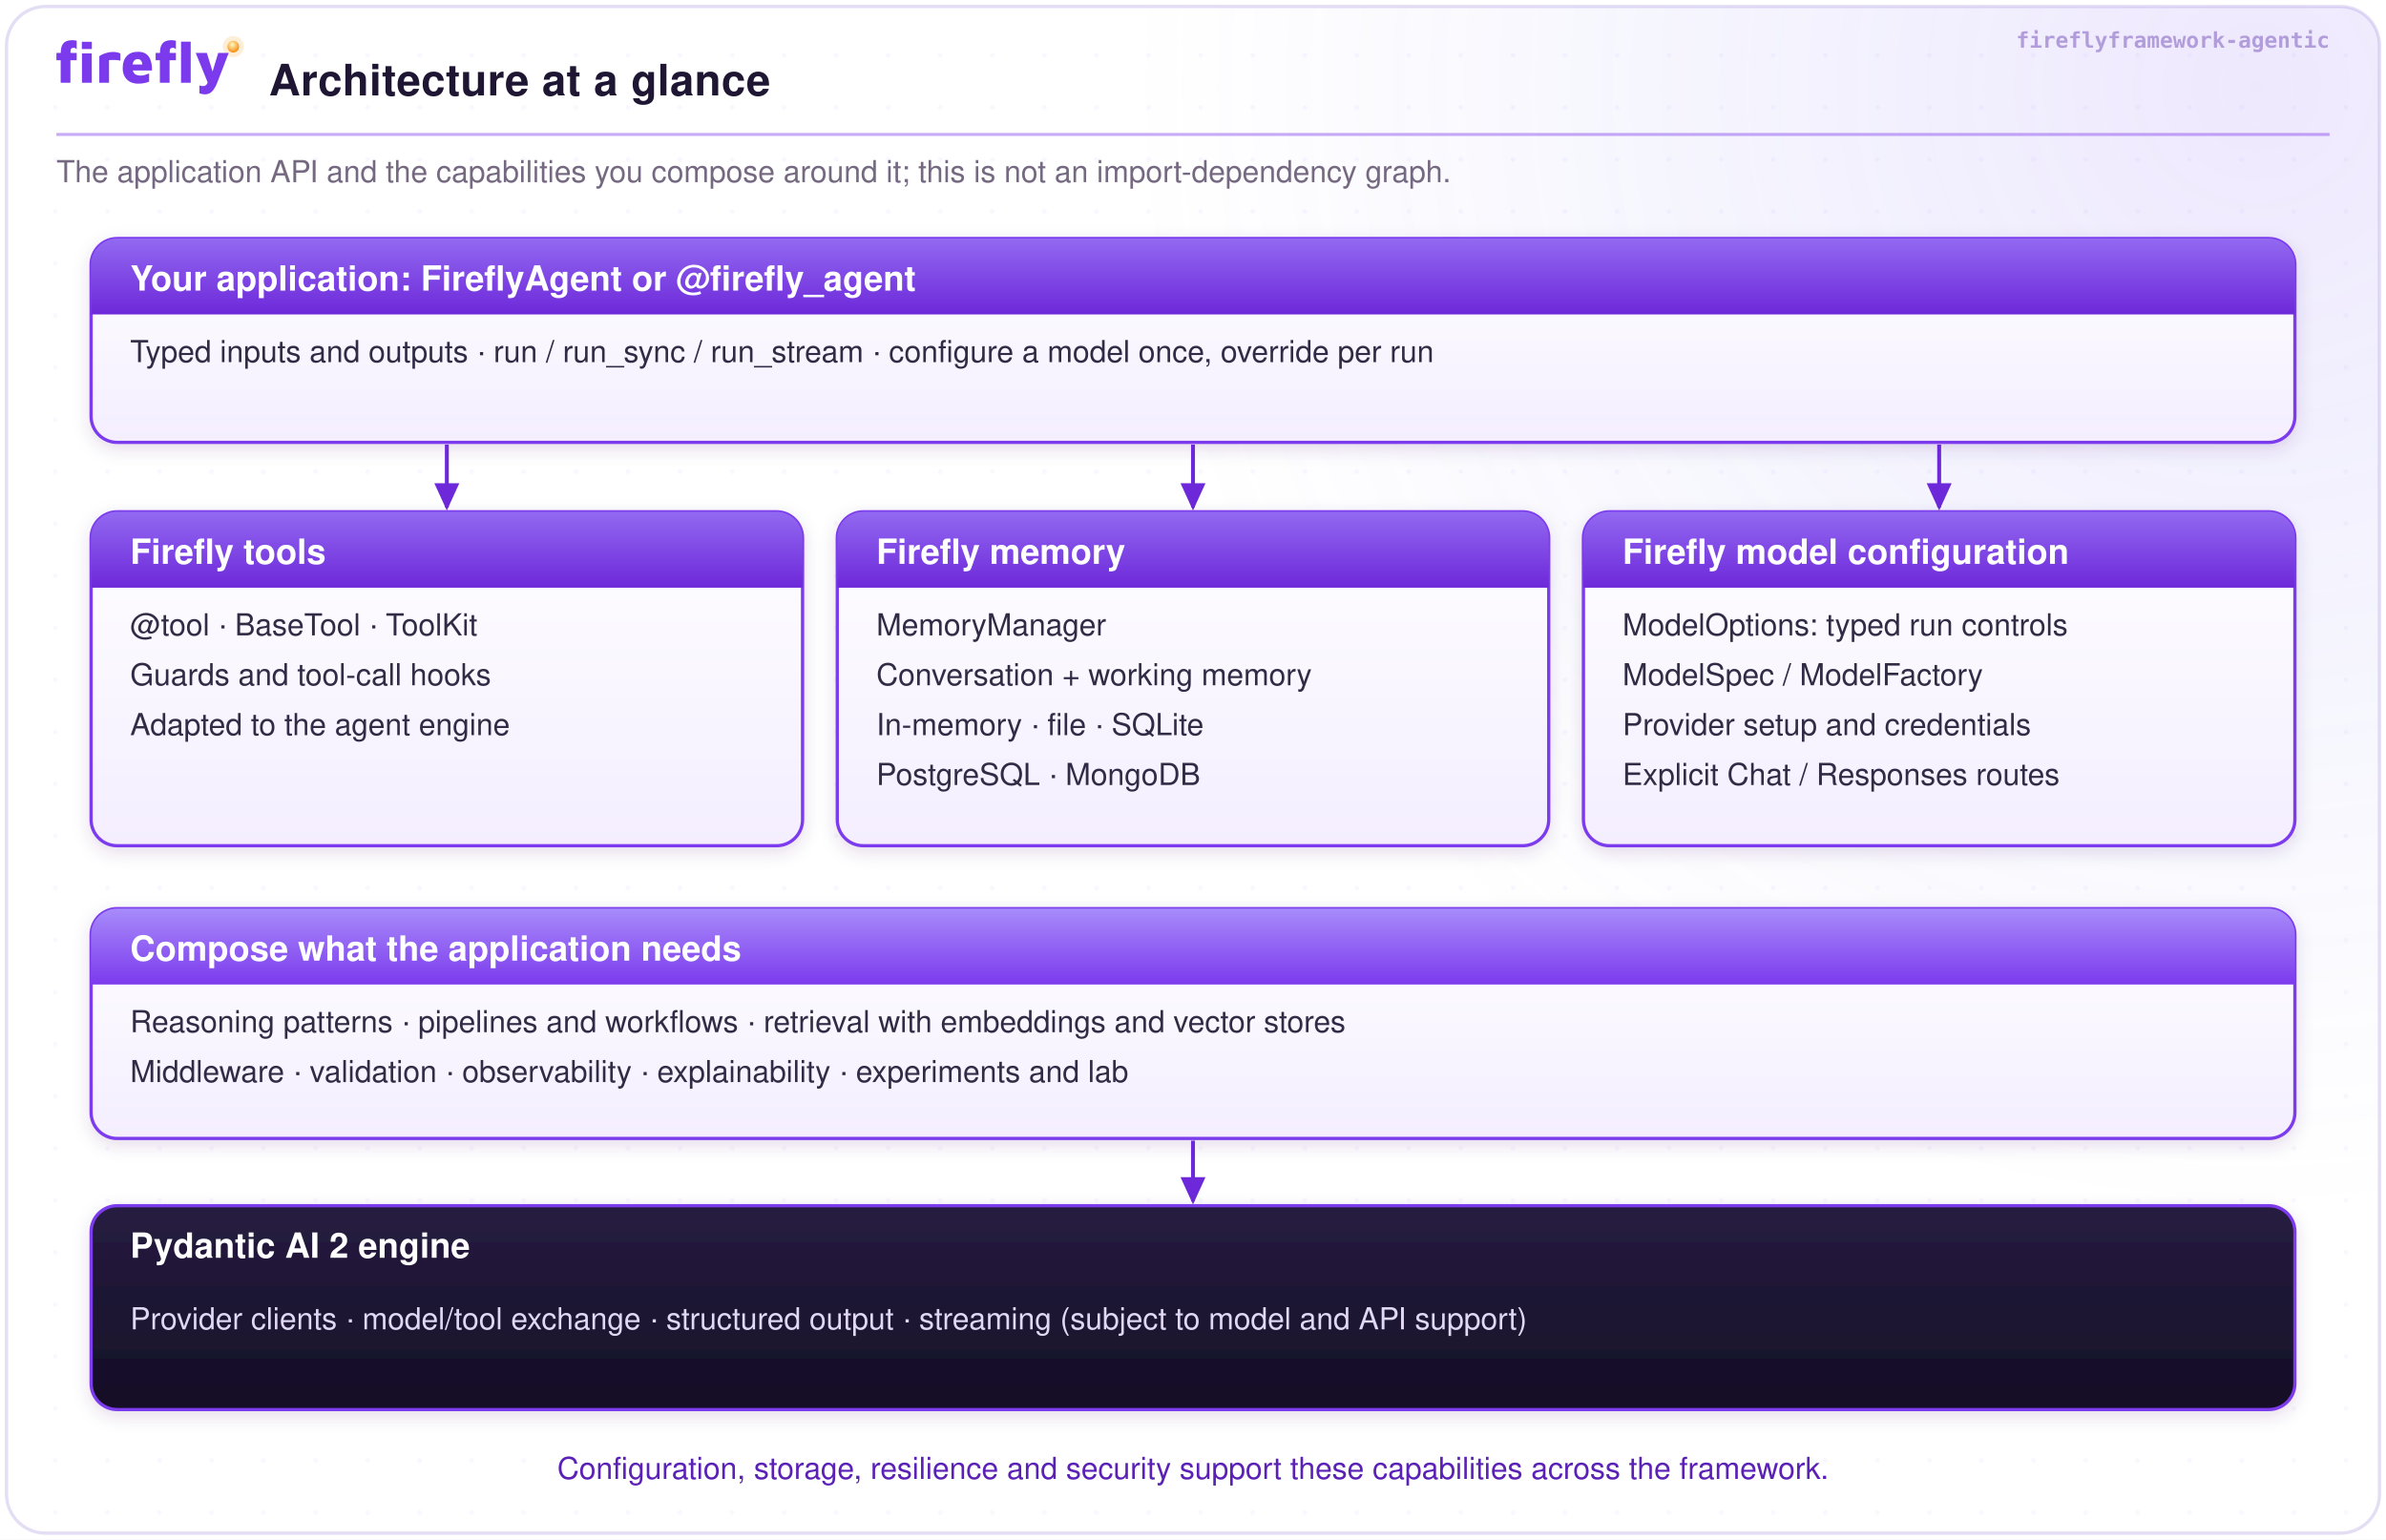
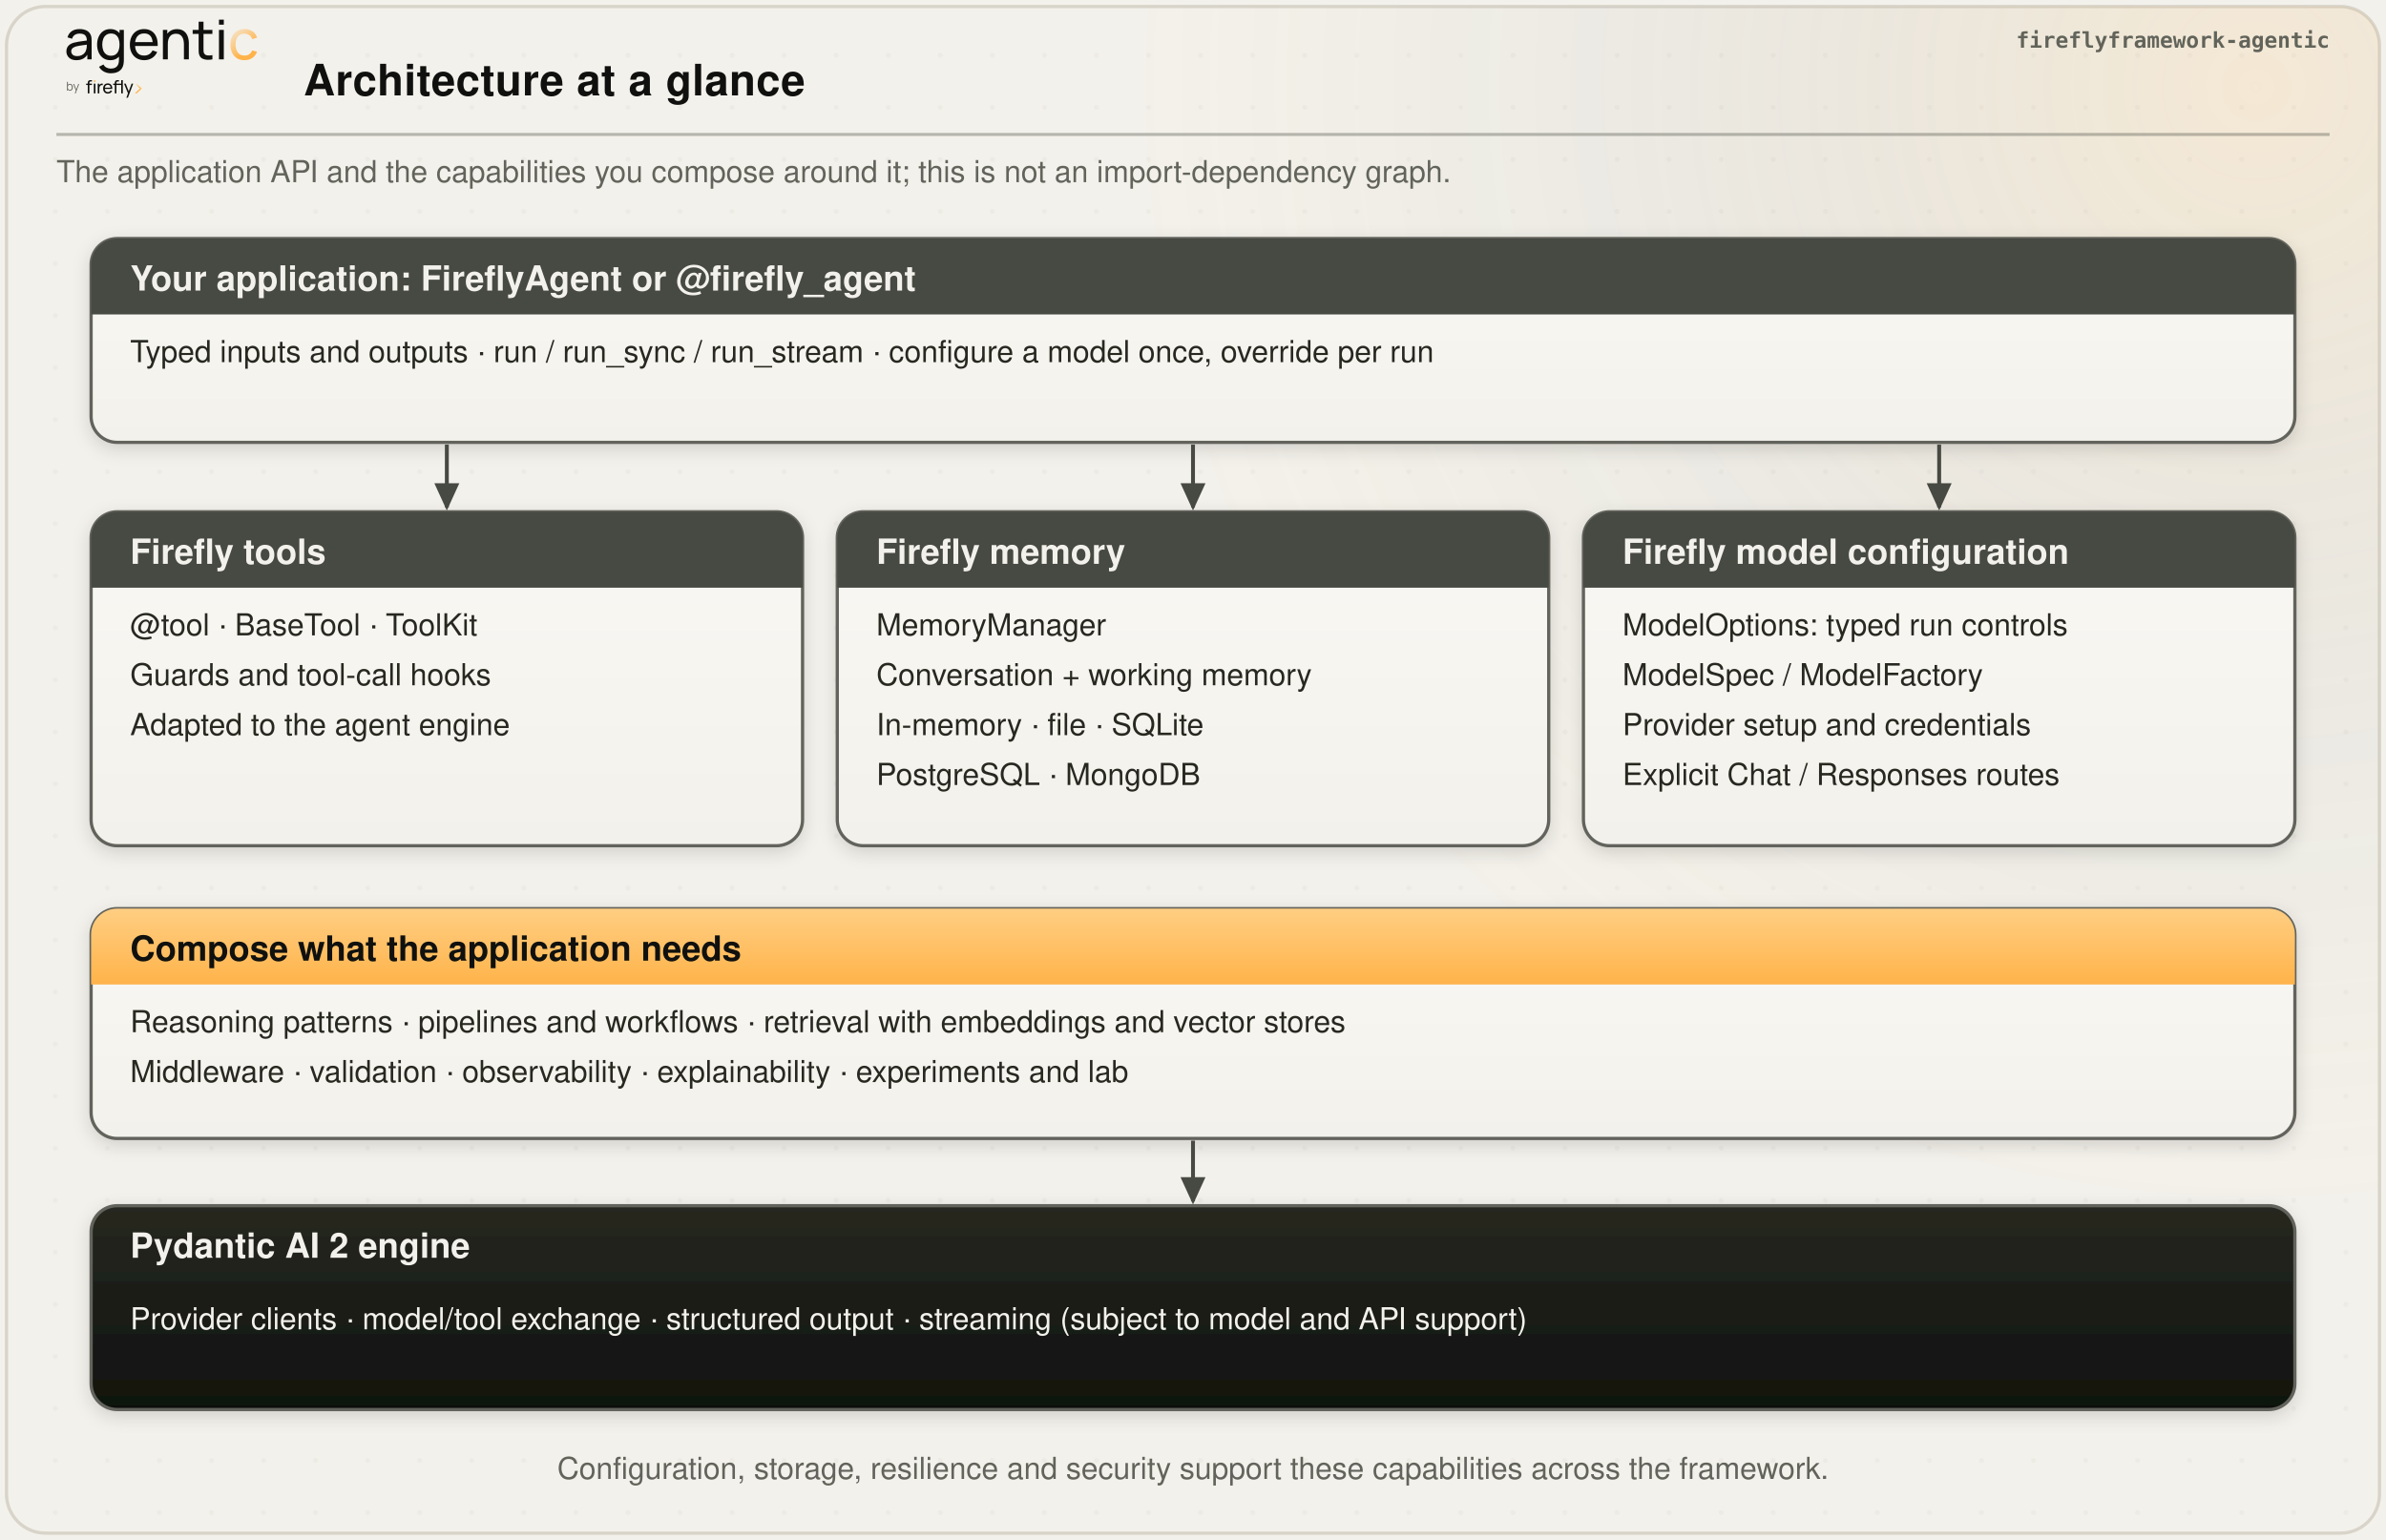
<svg xmlns="http://www.w3.org/2000/svg" width="1100" height="710" viewBox="0 0 1100 710" role="img" aria-labelledby="diagram-title diagram-description" font-family="-apple-system,'Segoe UI',Helvetica,Arial,sans-serif">
  <defs>
    <linearGradient id="hdr" x1="0" y1="0" x2="0" y2="1">
-       <stop offset="0" stop-color="#9269f1" />
-       <stop offset="1" stop-color="#6d28d9" />
+       <stop offset="0" stop-color="#474a42" />
+       <stop offset="1" stop-color="#474a42" />
    </linearGradient>
    <linearGradient id="door" x1="0" y1="0" x2="0" y2="1">
-       <stop offset="0" stop-color="#a78bfa" />
-       <stop offset="1" stop-color="#7c3aed" />
+       <stop offset="0" stop-color="#ffce82" />
+       <stop offset="1" stop-color="#ffb34a" />
    </linearGradient>
    <linearGradient id="bed" x1="0" y1="0" x2="0" y2="1">
-       <stop offset="0" stop-color="#271c41" />
-       <stop offset="1" stop-color="#140e25" />
+       <stop offset="0" stop-color="#272820" />
+       <stop offset="1" stop-color="#10110f" />
    </linearGradient>
    <linearGradient id="card" x1="0" y1="0" x2="0" y2="1">
-       <stop offset="0" stop-color="#ffffff" />
-       <stop offset="1" stop-color="#f4eeff" />
+       <stop offset="0" stop-color="#f9f8f4" />
+       <stop offset="1" stop-color="#f3f1eb" />
    </linearGradient>
    <radialGradient id="amb" cx="1040" cy="40" r="520" gradientUnits="userSpaceOnUse">
-       <stop offset="0" stop-color="#8b5cf6" stop-opacity="0.14" />
-       <stop offset="0.6" stop-color="#6366f1" stop-opacity="0.05" />
-       <stop offset="1" stop-color="#8b5cf6" stop-opacity="0" />
+       <stop offset="0" stop-color="#ffb34a" stop-opacity="0.14" />
+       <stop offset="0.6" stop-color="#62645b" stop-opacity="0.05" />
+       <stop offset="1" stop-color="#ffb34a" stop-opacity="0" />
    </radialGradient>
    <pattern id="grid" width="24" height="24" patternUnits="userSpaceOnUse">
-       <circle cx="1.5" cy="1.5" r="1.1" fill="#8b5cf6" opacity="0.05" />
+       <circle cx="1.5" cy="1.5" r="1.1" fill="#62645b" opacity="0.05" />
    </pattern>
    <filter id="sh" x="-25%" y="-25%" width="150%" height="180%">
-       <feDropShadow dx="0" dy="2.5" stdDeviation="4" flood-color="#3b1d6e" flood-opacity="0.14" />
+       <feDropShadow dx="0" dy="2.5" stdDeviation="4" flood-color="#10110f" flood-opacity="0.14" />
    </filter>
    <marker id="arr" markerWidth="9" markerHeight="9" refX="6.2" refY="3.2" orient="auto">
-       <path d="M0 0L7 3.2L0 6.4Z" fill="#6d28d9" />
+       <path d="M0 0L7 3.2L0 6.4Z" fill="#474a42" />
    </marker>
    <marker id="arrb" markerWidth="9" markerHeight="9" refX="6.2" refY="3.2" orient="auto">
-       <path d="M0 0L7 3.2L0 6.4Z" fill="#6366f1" />
+       <path d="M0 0L7 3.2L0 6.4Z" fill="#62645b" />
    </marker>
    <marker id="arra" markerWidth="9" markerHeight="9" refX="6.2" refY="3.2" orient="auto">
-       <path d="M0 0L7 3.2L0 6.4Z" fill="#c2722a" />
+       <path d="M0 0L7 3.2L0 6.4Z" fill="#8a5719" />
    </marker>
    <g id="fly">
-       <circle r="8.5" fill="#a78bfa" opacity="0.10" />
-       <circle r="4.6" fill="#c4b5fd" opacity="0.22" />
-       <circle r="2.4" fill="#ddd6fe" opacity="0.75" />
-       <circle r="1.2" fill="#f5f3ff" />
+       <circle r="8.5" fill="#ffce82" opacity="0.10" />
+       <circle r="4.6" fill="#bfb8ab" opacity="0.22" />
+       <circle r="2.4" fill="#f3f1eb" opacity="0.75" />
+       <circle r="1.2" fill="#f3f1eb" />
    </g>
    <g id="ffly">
-       <circle r="8.5" fill="#f6a821" opacity="0.10" />
-       <circle r="4.6" fill="#ffc24a" opacity="0.22" />
-       <circle r="2.4" fill="#ffd980" opacity="0.78" />
-       <circle r="1.2" fill="#fff6e0" />
+       <circle r="8.5" fill="#ffb34a" opacity="0.10" />
+       <circle r="4.6" fill="#ffb34a" opacity="0.22" />
+       <circle r="2.4" fill="#ffce82" opacity="0.78" />
+       <circle r="1.2" fill="#f3f1eb" />
    </g>
    <radialGradient id="dot" cx="42%" cy="34%" r="72%">
-       <stop offset="0" stop-color="#FFF9C1" />
-       <stop offset="1" stop-color="#F68000" />
+       <stop offset="0" stop-color="#ffce82" />
+       <stop offset="1" stop-color="#ffb34a" />
    </radialGradient>
  </defs>
-   <rect width="1100" height="710" fill="#ffffff" />
-   <rect x="3" y="3" width="1094" height="704" rx="18" fill="#ffffff" stroke="#e4def5" stroke-width="1.5" />
+   <rect width="1100" height="710" fill="#f3f1eb" />
+   <rect x="3" y="3" width="1094" height="704" rx="18" fill="#f3f1eb" stroke="#d8d4ca" stroke-width="1.5" />
  <rect x="3" y="3" width="1094" height="704" rx="18" fill="url(#grid)" />
  <rect x="3" y="3" width="1094" height="704" rx="18" fill="url(#amb)" />
-   <circle cx="107.52" cy="21.50" r="4.89" fill="#f6a821" opacity="0.18" />
-   <g transform="translate(25.28,11.90) scale(0.1812)">
-     <path d="M14.85 145V87.55H4.05V68.95H15.15V67.6C15.15 62.8 15.6 58.65 16.5 55.15C17.5 51.55 18.85 48.55 20.55 46.15C22.25 43.75 24.35 41.85 26.85 40.45C29.35 39.05 32.1 38.05 35.1 37.45C38.2 36.85 41.55 36.55 45.15 36.55C46.75 36.55 48.55 36.7 50.55 37C52.65 37.2 54.35 37.55 55.65 38.05V59.95C54.55 58.75 53.45 57.8 52.35 57.1C51.25 56.3 49.65 55.9 47.55 55.9C46.35 55.9 45.25 56.1 44.25 56.5C43.35 56.8 42.55 57.3 41.85 58C41.25 58.6 40.75 59.45 40.35 60.55C40.05 61.65 39.9 62.9 39.9 64.3V68.95H55.65V87.55H39.6V145H14.85ZM69 145V70.15H93.9L94.05 145H69ZM68.7 59.2V40.75H94.2V59.2H68.7ZM113.161 145V77.35C114.661 75.95 117.211 74.45 120.811 72.85C124.411 71.15 128.511 69.7 133.111 68.5C137.811 67.2 142.411 66.55 146.911 66.55C152.411 66.55 156.711 66.95 159.811 67.75C162.911 68.55 165.261 69.55 166.861 70.75V88.6C165.261 88.2 163.161 87.85 160.561 87.55C157.961 87.25 155.211 87.05 152.311 86.95C149.411 86.85 146.661 86.85 144.061 86.95C141.561 87.05 139.511 87.2 137.911 87.4V145H113.161ZM212.128 147.25C204.328 147.25 197.428 145.7 191.428 142.6C185.528 139.4 180.928 134.9 177.628 129.1C174.328 123.2 172.678 116.25 172.678 108.25C172.678 94.95 176.028 84.6 182.728 77.2C189.428 69.8 199.078 66.1 211.678 66.1C220.078 66.1 226.878 67.9 232.078 71.5C237.278 75.1 241.128 80.45 243.628 87.55C246.128 94.65 247.328 103.35 247.228 113.65H189.928L186.928 98.5H226.228L223.228 106.6C223.128 98.5 222.078 92.85 220.078 89.65C218.178 86.35 214.978 84.7 210.478 84.7C208.078 84.7 205.878 85.4 203.878 86.8C201.878 88.1 200.278 90.25 199.078 93.25C197.978 96.25 197.428 100.3 197.428 105.4C197.428 112.3 199.028 117.6 202.228 121.3C205.528 124.9 210.928 126.7 218.428 126.7C221.128 126.7 223.828 126.4 226.528 125.8C229.228 125.1 231.728 124.3 234.028 123.4C236.328 122.5 238.278 121.8 239.878 121.3V142.3C236.378 143.6 232.378 144.75 227.878 145.75C223.478 146.75 218.228 147.25 212.128 147.25ZM267.243 145V87.55H256.443V68.95H267.543V67.6C267.543 62.8 267.993 58.65 268.893 55.15C269.893 51.55 271.243 48.55 272.943 46.15C274.643 43.75 276.743 41.85 279.243 40.45C281.743 39.05 284.493 38.05 287.493 37.45C290.593 36.85 293.943 36.55 297.543 36.55C299.143 36.55 300.943 36.7 302.943 37C305.043 37.2 306.743 37.55 308.043 38.05V59.95C306.943 58.75 305.843 57.8 304.743 57.1C303.643 56.3 302.043 55.9 299.943 55.9C298.743 55.9 297.643 56.1 296.643 56.5C295.743 56.8 294.943 57.3 294.243 58C293.643 58.6 293.143 59.45 292.743 60.55C292.443 61.65 292.293 62.9 292.293 64.3V68.95H308.043V87.55H291.993V145H267.243ZM345.693 145H321.093V40.3H345.693V145ZM382.828 174.4C380.128 174.4 377.428 174.15 374.728 173.65C372.128 173.15 369.828 172.45 367.828 171.55V151.6C369.728 152.2 371.378 152.65 372.778 152.95C374.278 153.25 375.778 153.4 377.278 153.4C379.578 153.4 381.628 152.85 383.428 151.75C385.228 150.75 386.728 148.95 387.928 146.35C389.128 143.75 389.978 140 390.478 135.1L391.078 149.5L358.378 68.95H386.728L402.478 119.95H400.228L415.678 68.95H442.378L413.128 144.85C410.328 152.05 407.328 157.8 404.128 162.1C400.928 166.5 397.528 169.65 393.928 171.55C390.328 173.45 386.628 174.4 382.828 174.4Z" fill="#7c3aed" />
-   </g>
-   <circle cx="107.52" cy="21.50" r="2.72" fill="url(#dot)" />
-   <text x="124" y="44" font-size="20" font-weight="800" fill="#1e1633" font-family="-apple-system,'Segoe UI',Helvetica,Arial,sans-serif" letter-spacing="0.2">Architecture at a glance</text>
-   <text x="1074" y="22" text-anchor="end" font-size="10" font-weight="600" fill="#b29ddb" font-family="ui-monospace,'SF Mono',Menlo,Consolas,monospace">fireflyframework-agentic</text>
-   <line x1="26" y1="62" x2="1074" y2="62" stroke="#7c3aed" stroke-width="1.4" opacity="0.42" />
-   <text x="26" y="84" font-size="14" fill="#756881" font-family="-apple-system,'Segoe UI',Helvetica,Arial,sans-serif">The application API and the capabilities you compose around it; this is not an import-dependency graph.</text>
+   <svg width="98" height="43.519" viewBox="0 0 544.96 242" x="26" y="4">
+     <defs>
+       <linearGradient id="brand-logo-light-26-4-agentic-trail" gradientUnits="userSpaceOnUse" x1="150" y1="1050" x2="870" y2="160">
+         <stop offset="0" stop-color="#ffb34a" stop-opacity="0.2" />
+         <stop offset="0.8" stop-color="#ffb34a" stop-opacity="1" />
+       </linearGradient>
+     </defs>
+     <g fill="#10110f" transform="translate(20 130) scale(0.07 -0.07)">
+       <g transform="translate(0 0)">
+         <path d="M447 -30Q326 -30 244.5 14.5Q163 59 121.5 132Q80 205 80 292Q80 377 112.5 439.5Q145 502 204 543.5Q263 585 345 609Q422 630 517.5 645.5Q613 661 711 674Q773 682 830 690Q827 813 773 875Q712 944 564 944Q466 944 392.5 899.5Q319 855 289 755L120 806Q159 948 271 1029Q383 1110 566 1110Q713 1110 818.5 1057.5Q924 1005 970 899Q993 849 999 790.5Q1005 732 1005 668L1005 0L847 0L847 168Q793 86 714 37Q604 -30 447 -30ZM474 119Q570 119 640.5 153.5Q711 188 754 244.5Q797 301 810 368Q825 418 827 480Q827 513 828 538Q773 531 719 524Q635 513 560 500.5Q485 488 425 471Q381 457 342.5 435Q304 413 280.5 378.5Q257 344 257 293Q257 249 279.5 209Q302 169 349.5 144Q397 119 474 119Z" />
+       </g>
+       <g transform="translate(1125 0)">
+         <path d="M577 -510Q492 -510 411 -484Q330 -458 262.5 -405.5Q195 -353 150 -273L313 -187Q353 -266 426.5 -302Q500 -338 578 -338Q681 -338 749 -300.5Q817 -263 849.5 -189Q882 -115 881 -5L881 99Q853 69 820 46Q716 -30 564 -30Q413 -30 305 45.5Q197 121 138.5 250Q80 379 80 541Q80 703 138.5 832Q197 961 305 1035.5Q413 1110 563 1110Q716 1110 820 1036Q866 1003 902 960L902 1080L1060 1080L1060 -7Q1060 -51 1057.5 -92Q1055 -133 1047 -173Q1026 -288 964 -362.5Q902 -437 804 -473.5Q706 -510 577 -510ZM586 133Q695 133 765 185.5Q835 238 868.5 330.5Q902 423 902 541Q902 661 868.5 752.5Q835 844 766 895.5Q697 947 591 947Q481 947 409.5 893Q338 839 303.5 747Q269 655 269 541Q269 426 304 333.5Q339 241 409.5 187Q480 133 586 133Z" />
+       </g>
+       <g transform="translate(2325 0)">
+         <path d="M608 -30Q449 -30 330.5 40.5Q212 111 146 237.5Q80 364 80 533Q80 710 145 839.5Q210 969 326.5 1039.5Q443 1110 600 1110Q763 1110 877.5 1035Q992 960 1049.5 821Q1107 682 1099 490L271 490Q281 335 355 244Q441 139 600 139Q707 139 786 188Q865 237 910 329L1081 270Q1018 127 891.5 48.5Q765 -30 608 -30ZM914 633Q900 774 838 852Q760 950 606 950Q441 950 355 844Q290 764 274 633Z" />
+       </g>
+       <g transform="translate(3476 0)">
+         <path d="M909 0L909 541Q909 618 895.5 689Q882 760 848.5 816.5Q815 873 758.5 906Q702 939 616 939Q549 939 494.5 916.5Q440 894 401 848Q362 802 340.5 732.5Q319 663 319 569L319 0L139 0L139 1080L299 1080L299 941Q348 1006 418 1048Q520 1108 659 1108Q764 1108 838 1075Q912 1042 961 987.5Q1010 933 1038 865.5Q1066 798 1077.5 728.5Q1089 659 1089 597L1089 0Z" />
+       </g>
+       <g transform="translate(4685 0)">
+         <path d="M743 0Q647 -19 553.5 -15.5Q460 -12 387 22.5Q314 57 276 130Q244 194 241.5 259.5Q239 325 239 408L239 933L20 933L20 1080L239 1080L239 1380L417 1380L417 1080L743 1080L743 933L417 933L417 416Q417 350 418.5 303Q420 256 439 222Q475 158 553.5 147Q632 136 743 153Z" />
+       </g>
+       <g transform="translate(5508 0)">
+         <path d="M160 1271L160 1455L338 1455L338 1271ZM160 0L160 1080L338 1080L338 0Z" />
+       </g>
+       <g transform="translate(6006 0)">
+         <path d="M595 -30Q431 -30 316.5 43.5Q202 117 142 246Q82 375 80 540Q82 709 143.5 837.5Q205 966 320 1038Q435 1110 597 1110Q768 1110 891.5 1026Q1015 942 1057 796L881 743Q847 837 770.5 889Q694 941 595 941Q484 941 412 889.5Q340 838 305 747.5Q270 657 269 540Q271 360 352.5 249.5Q434 139 595 139Q701 139 771 187.5Q841 236 877 328L1057 281Q1001 130 882 50Q763 -30 595 -30Z" data-agentic-terminal="trail-c" fill="url(#brand-logo-light-26-4-agentic-trail)" />
+       </g>
+     </g>
+     <g fill="#62645b" transform="translate(25 210) scale(0.0155 -0.0155)">
+       <path d="M625 -30Q476 -30 373 46Q314 89 271 150L271 0L139 0L139 1440L287 1440L287 953Q325 1001 375 1036Q479 1110 631 1110Q779 1110 885 1035Q991 960 1047.5 831Q1104 702 1104 541Q1104 379 1047 250Q990 121 883 45.5Q776 -30 625 -30ZM610 107Q723 107 798 164Q873 221 910.5 319.5Q948 418 948 541Q948 663 911 761Q874 859 798.5 916Q723 973 607 973Q494 973 419.5 918Q345 863 308 765.5Q271 668 271 541Q271 416 308 317.5Q345 219 420 163Q495 107 610 107Z" transform="translate(0 0)" />
+       <path d="M294 -480L472 3L33 1080L189 1080L544 192L871 1080L1021 1080L441 -480Z" transform="translate(1131 0)" />
+     </g>
+     <svg x="76" y="183" width="143" height="45.48" viewBox="5 -148 619.4 197">
+       <defs>
+         <linearGradient id="brand-logo-light-26-4-firefly-trail" gradientUnits="userSpaceOnUse" x1="567.4" y1="-108" x2="623.4" y2="-54">
+           <stop offset="0" stop-color="#ffb34a" stop-opacity="0.2" />
+           <stop offset="0.8" stop-color="#ffb34a" stop-opacity="1" />
+         </linearGradient>
+       </defs>
+       <path d="M24.3 0L24.3 -93.3L6 -93.3L6 -108L24.3 -108L24.3 -113.9Q24.3 -118.1 24.7 -122.45Q25.1 -126.8 26.5 -130.95Q27.9 -135.1 31.1 -138.6Q34.8 -142.7 39.2 -144.45Q43.6 -146.2 48.15 -146.6Q52.7 -147 56.8 -147L70.5 -147L70.5 -132.2L57.8 -132.2Q49.9 -132.2 46 -128.35Q42.1 -124.5 42.1 -116.7L42.1 -108L70.5 -108L70.5 -93.3L42.1 -93.3L42.1 0ZM91.5 0L91.5 -108L109.3 -108L109.3 0ZM134.8 0L134.8 -108L150.7 -108L150.7 -90.8Q151.8 -92.7 153.1 -94.5Q156.1 -98.7 159.9 -101.4Q164.1 -104.8 169.4 -106.6Q174.7 -108.4 180.2 -108.75Q185.7 -109.1 190.5 -108L190.5 -91.3Q184.9 -92.8 178.2 -92.1Q171.5 -91.4 165.8 -87.2Q160.6 -83.5 157.75 -78.2Q154.9 -72.9 153.8 -66.75Q152.7 -60.6 152.7 -54.2L152.7 0ZM247.3 3Q231.4 3 219.55 -4.05Q207.7 -11.1 201.1 -23.75Q194.5 -36.4 194.5 -53.3Q194.5 -71 201 -83.95Q207.5 -96.9 219.15 -103.95Q230.8 -111 246.5 -111Q262.8 -111 274.25 -103.5Q285.7 -96 291.45 -82.1Q297.2 -68.2 296.4 -49L213.6 -49Q214.6 -33.5 222 -24.4Q230.6 -13.9 246.5 -13.9Q257.2 -13.9 265.1 -18.8Q273 -23.7 277.5 -32.9L294.6 -27Q288.3 -12.7 275.65 -4.85Q263 3 247.3 3ZM277.9 -63.3Q276.5 -77.4 270.3 -85.2Q262.5 -95 247.1 -95Q230.6 -95 222 -84.4Q215.5 -76.4 213.9 -63.3ZM324.4 0L324.4 -93.3L306.1 -93.3L306.1 -108L324.4 -108L324.4 -113.9Q324.4 -118.1 324.8 -122.45Q325.2 -126.8 326.6 -130.95Q328 -135.1 331.2 -138.6Q334.9 -142.7 339.3 -144.45Q343.7 -146.2 348.25 -146.6Q352.8 -147 356.9 -147L370.6 -147L370.6 -132.2L357.9 -132.2Q350 -132.2 346.1 -128.35Q342.2 -124.5 342.2 -116.7L342.2 -108L395.5 -108L395.5 -147L413.3 -147L413.3 0L395.5 0L395.5 -93.3L342.2 -93.3L342.2 0ZM452.8 48L470.6 -0.4L426.8 -108L445.5 -108L479.2 -23L510.8 -108L528.9 -108L470.1 48Z" fill="#10110f" />
+       <circle cx="100.4" cy="-136.3" r="9.97" fill="#ffb34a" />
+       <path d="M567.4 -108L623.4 -54L603.4 -54L547.4 -108Z" fill="url(#brand-logo-light-26-4-firefly-trail)" />
+       <path d="M623.4 -54L567.4 0L547.4 0L603.4 -54Z" fill="#ffb34a" />
+     </svg>
+   </svg>
+   <text x="140" y="44" font-size="20" font-weight="800" fill="#10110f" font-family="-apple-system,'Segoe UI',Helvetica,Arial,sans-serif" letter-spacing="0.2">Architecture at a glance</text>
+   <text x="1074" y="22" text-anchor="end" font-size="10" font-weight="600" fill="#62645b" font-family="ui-monospace,'SF Mono',Menlo,Consolas,monospace">fireflyframework-agentic</text>
+   <line x1="26" y1="62" x2="1074" y2="62" stroke="#62645b" stroke-width="1.4" opacity="0.42" />
+   <text x="26" y="84" font-size="14" fill="#62645b" font-family="-apple-system,'Segoe UI',Helvetica,Arial,sans-serif">The application API and the capabilities you compose around it; this is not an import-dependency graph.</text>
  <g filter="url(#sh)">
-     <rect x="42" y="110" width="1016" height="94" rx="12" fill="url(#card)" stroke="#7c3aed" stroke-width="1.5" />
+     <rect x="42" y="110" width="1016" height="94" rx="12" fill="url(#card)" stroke="#62645b" stroke-width="1.5" />
  </g>
  <path d="M42 122a12 12 0 0 1 12 -12h992a12 12 0 0 1 12 12v23H42Z" fill="url(#hdr)" />
-   <text x="60" y="134" font-size="16" font-weight="700" fill="#fff" font-family="-apple-system,'Segoe UI',Helvetica,Arial,sans-serif" text-anchor="start">Your application: FireflyAgent or @firefly_agent</text>
-   <text x="60" y="167" font-size="14" font-weight="400" fill="#322b45" font-family="-apple-system,'Segoe UI',Helvetica,Arial,sans-serif" text-anchor="start">Typed inputs and outputs · run / run_sync / run_stream · configure a model once, override per run</text>
-   <line x1="206.0" y1="205.0" x2="206.0" y2="234.0" stroke="#6d28d9" stroke-width="1.8" marker-end="url(#arr)" />
-   <line x1="550.0" y1="205.0" x2="550.0" y2="234.0" stroke="#6d28d9" stroke-width="1.8" marker-end="url(#arr)" />
-   <line x1="894.0" y1="205.0" x2="894.0" y2="234.0" stroke="#6d28d9" stroke-width="1.8" marker-end="url(#arr)" />
+   <text x="60" y="134" font-size="16" font-weight="700" fill="#f3f1eb" font-family="-apple-system,'Segoe UI',Helvetica,Arial,sans-serif" text-anchor="start">Your application: FireflyAgent or @firefly_agent</text>
+   <text x="60" y="167" font-size="14" font-weight="400" fill="#272820" font-family="-apple-system,'Segoe UI',Helvetica,Arial,sans-serif" text-anchor="start">Typed inputs and outputs · run / run_sync / run_stream · configure a model once, override per run</text>
+   <line x1="206.0" y1="205.0" x2="206.0" y2="234.0" stroke="#474a42" stroke-width="1.8" marker-end="url(#arr)" />
+   <line x1="550.0" y1="205.0" x2="550.0" y2="234.0" stroke="#474a42" stroke-width="1.8" marker-end="url(#arr)" />
+   <line x1="894.0" y1="205.0" x2="894.0" y2="234.0" stroke="#474a42" stroke-width="1.8" marker-end="url(#arr)" />
  <g filter="url(#sh)">
-     <rect x="42" y="236" width="328" height="154" rx="12" fill="url(#card)" stroke="#7c3aed" stroke-width="1.5" />
+     <rect x="42" y="236" width="328" height="154" rx="12" fill="url(#card)" stroke="#62645b" stroke-width="1.5" />
  </g>
  <path d="M42 248a12 12 0 0 1 12 -12h304a12 12 0 0 1 12 12v23H42Z" fill="url(#hdr)" />
-   <text x="60" y="260" font-size="16" font-weight="700" fill="#fff" font-family="-apple-system,'Segoe UI',Helvetica,Arial,sans-serif" text-anchor="start">Firefly tools</text>
-   <text x="60" y="293" font-size="14" font-weight="400" fill="#322b45" font-family="-apple-system,'Segoe UI',Helvetica,Arial,sans-serif" text-anchor="start">@tool · BaseTool · ToolKit</text>
-   <text x="60" y="316" font-size="14" font-weight="400" fill="#322b45" font-family="-apple-system,'Segoe UI',Helvetica,Arial,sans-serif" text-anchor="start">Guards and tool-call hooks</text>
-   <text x="60" y="339" font-size="14" font-weight="400" fill="#322b45" font-family="-apple-system,'Segoe UI',Helvetica,Arial,sans-serif" text-anchor="start">Adapted to the agent engine</text>
+   <text x="60" y="260" font-size="16" font-weight="700" fill="#f3f1eb" font-family="-apple-system,'Segoe UI',Helvetica,Arial,sans-serif" text-anchor="start">Firefly tools</text>
+   <text x="60" y="293" font-size="14" font-weight="400" fill="#272820" font-family="-apple-system,'Segoe UI',Helvetica,Arial,sans-serif" text-anchor="start">@tool · BaseTool · ToolKit</text>
+   <text x="60" y="316" font-size="14" font-weight="400" fill="#272820" font-family="-apple-system,'Segoe UI',Helvetica,Arial,sans-serif" text-anchor="start">Guards and tool-call hooks</text>
+   <text x="60" y="339" font-size="14" font-weight="400" fill="#272820" font-family="-apple-system,'Segoe UI',Helvetica,Arial,sans-serif" text-anchor="start">Adapted to the agent engine</text>
  <g filter="url(#sh)">
-     <rect x="386" y="236" width="328" height="154" rx="12" fill="url(#card)" stroke="#7c3aed" stroke-width="1.5" />
+     <rect x="386" y="236" width="328" height="154" rx="12" fill="url(#card)" stroke="#62645b" stroke-width="1.5" />
  </g>
  <path d="M386 248a12 12 0 0 1 12 -12h304a12 12 0 0 1 12 12v23H386Z" fill="url(#hdr)" />
-   <text x="404" y="260" font-size="16" font-weight="700" fill="#fff" font-family="-apple-system,'Segoe UI',Helvetica,Arial,sans-serif" text-anchor="start">Firefly memory</text>
-   <text x="404" y="293" font-size="14" font-weight="400" fill="#322b45" font-family="-apple-system,'Segoe UI',Helvetica,Arial,sans-serif" text-anchor="start">MemoryManager</text>
-   <text x="404" y="316" font-size="14" font-weight="400" fill="#322b45" font-family="-apple-system,'Segoe UI',Helvetica,Arial,sans-serif" text-anchor="start">Conversation + working memory</text>
-   <text x="404" y="339" font-size="14" font-weight="400" fill="#322b45" font-family="-apple-system,'Segoe UI',Helvetica,Arial,sans-serif" text-anchor="start">In-memory · file · SQLite</text>
-   <text x="404" y="362" font-size="14" font-weight="400" fill="#322b45" font-family="-apple-system,'Segoe UI',Helvetica,Arial,sans-serif" text-anchor="start">PostgreSQL · MongoDB</text>
+   <text x="404" y="260" font-size="16" font-weight="700" fill="#f3f1eb" font-family="-apple-system,'Segoe UI',Helvetica,Arial,sans-serif" text-anchor="start">Firefly memory</text>
+   <text x="404" y="293" font-size="14" font-weight="400" fill="#272820" font-family="-apple-system,'Segoe UI',Helvetica,Arial,sans-serif" text-anchor="start">MemoryManager</text>
+   <text x="404" y="316" font-size="14" font-weight="400" fill="#272820" font-family="-apple-system,'Segoe UI',Helvetica,Arial,sans-serif" text-anchor="start">Conversation + working memory</text>
+   <text x="404" y="339" font-size="14" font-weight="400" fill="#272820" font-family="-apple-system,'Segoe UI',Helvetica,Arial,sans-serif" text-anchor="start">In-memory · file · SQLite</text>
+   <text x="404" y="362" font-size="14" font-weight="400" fill="#272820" font-family="-apple-system,'Segoe UI',Helvetica,Arial,sans-serif" text-anchor="start">PostgreSQL · MongoDB</text>
  <g filter="url(#sh)">
-     <rect x="730" y="236" width="328" height="154" rx="12" fill="url(#card)" stroke="#7c3aed" stroke-width="1.5" />
+     <rect x="730" y="236" width="328" height="154" rx="12" fill="url(#card)" stroke="#62645b" stroke-width="1.5" />
  </g>
  <path d="M730 248a12 12 0 0 1 12 -12h304a12 12 0 0 1 12 12v23H730Z" fill="url(#hdr)" />
-   <text x="748" y="260" font-size="16" font-weight="700" fill="#fff" font-family="-apple-system,'Segoe UI',Helvetica,Arial,sans-serif" text-anchor="start">Firefly model configuration</text>
-   <text x="748" y="293" font-size="14" font-weight="400" fill="#322b45" font-family="-apple-system,'Segoe UI',Helvetica,Arial,sans-serif" text-anchor="start">ModelOptions: typed run controls</text>
-   <text x="748" y="316" font-size="14" font-weight="400" fill="#322b45" font-family="-apple-system,'Segoe UI',Helvetica,Arial,sans-serif" text-anchor="start">ModelSpec / ModelFactory</text>
-   <text x="748" y="339" font-size="14" font-weight="400" fill="#322b45" font-family="-apple-system,'Segoe UI',Helvetica,Arial,sans-serif" text-anchor="start">Provider setup and credentials</text>
-   <text x="748" y="362" font-size="14" font-weight="400" fill="#322b45" font-family="-apple-system,'Segoe UI',Helvetica,Arial,sans-serif" text-anchor="start">Explicit Chat / Responses routes</text>
+   <text x="748" y="260" font-size="16" font-weight="700" fill="#f3f1eb" font-family="-apple-system,'Segoe UI',Helvetica,Arial,sans-serif" text-anchor="start">Firefly model configuration</text>
+   <text x="748" y="293" font-size="14" font-weight="400" fill="#272820" font-family="-apple-system,'Segoe UI',Helvetica,Arial,sans-serif" text-anchor="start">ModelOptions: typed run controls</text>
+   <text x="748" y="316" font-size="14" font-weight="400" fill="#272820" font-family="-apple-system,'Segoe UI',Helvetica,Arial,sans-serif" text-anchor="start">ModelSpec / ModelFactory</text>
+   <text x="748" y="339" font-size="14" font-weight="400" fill="#272820" font-family="-apple-system,'Segoe UI',Helvetica,Arial,sans-serif" text-anchor="start">Provider setup and credentials</text>
+   <text x="748" y="362" font-size="14" font-weight="400" fill="#272820" font-family="-apple-system,'Segoe UI',Helvetica,Arial,sans-serif" text-anchor="start">Explicit Chat / Responses routes</text>
  <g filter="url(#sh)">
-     <rect x="42" y="419" width="1016" height="106" rx="12" fill="url(#card)" stroke="#7c3aed" stroke-width="1.5" />
+     <rect x="42" y="419" width="1016" height="106" rx="12" fill="url(#card)" stroke="#62645b" stroke-width="1.5" />
  </g>
  <path d="M42 431a12 12 0 0 1 12 -12h992a12 12 0 0 1 12 12v23H42Z" fill="url(#door)" />
-   <text x="60" y="443" font-size="16" font-weight="700" fill="#fff" font-family="-apple-system,'Segoe UI',Helvetica,Arial,sans-serif" text-anchor="start">Compose what the application needs</text>
-   <text x="60" y="476" font-size="14" font-weight="400" fill="#322b45" font-family="-apple-system,'Segoe UI',Helvetica,Arial,sans-serif" text-anchor="start">Reasoning patterns · pipelines and workflows · retrieval with embeddings and vector stores</text>
-   <text x="60" y="499" font-size="14" font-weight="400" fill="#322b45" font-family="-apple-system,'Segoe UI',Helvetica,Arial,sans-serif" text-anchor="start">Middleware · validation · observability · explainability · experiments and lab</text>
-   <line x1="550.0" y1="526.0" x2="550.0" y2="554.0" stroke="#6d28d9" stroke-width="1.8" marker-end="url(#arr)" />
+   <text x="60" y="443" font-size="16" font-weight="700" fill="#10110f" font-family="-apple-system,'Segoe UI',Helvetica,Arial,sans-serif" text-anchor="start">Compose what the application needs</text>
+   <text x="60" y="476" font-size="14" font-weight="400" fill="#272820" font-family="-apple-system,'Segoe UI',Helvetica,Arial,sans-serif" text-anchor="start">Reasoning patterns · pipelines and workflows · retrieval with embeddings and vector stores</text>
+   <text x="60" y="499" font-size="14" font-weight="400" fill="#272820" font-family="-apple-system,'Segoe UI',Helvetica,Arial,sans-serif" text-anchor="start">Middleware · validation · observability · explainability · experiments and lab</text>
+   <line x1="550.0" y1="526.0" x2="550.0" y2="554.0" stroke="#474a42" stroke-width="1.8" marker-end="url(#arr)" />
  <g filter="url(#sh)">
-     <rect x="42" y="556" width="1016" height="94" rx="12" fill="url(#bed)" stroke="#7c3aed" stroke-width="1.5" />
+     <rect x="42" y="556" width="1016" height="94" rx="12" fill="url(#bed)" stroke="#62645b" stroke-width="1.5" />
  </g>
-   <text x="60" y="580" font-size="16" font-weight="700" fill="#fff" font-family="-apple-system,'Segoe UI',Helvetica,Arial,sans-serif" text-anchor="start">Pydantic AI 2 engine</text>
-   <text x="60" y="613" font-size="14" font-weight="400" fill="#e1d8f3" font-family="-apple-system,'Segoe UI',Helvetica,Arial,sans-serif" text-anchor="start">Provider clients · model/tool exchange · structured output · streaming (subject to model and API support)</text>
-   <text x="550" y="682" font-size="14" font-weight="400" fill="#5b21b6" font-family="-apple-system,'Segoe UI',Helvetica,Arial,sans-serif" text-anchor="middle">Configuration, storage, resilience and security support these capabilities across the framework.</text>
+   <text x="60" y="580" font-size="16" font-weight="700" fill="#f3f1eb" font-family="-apple-system,'Segoe UI',Helvetica,Arial,sans-serif" text-anchor="start">Pydantic AI 2 engine</text>
+   <text x="60" y="613" font-size="14" font-weight="400" fill="#f3f1eb" font-family="-apple-system,'Segoe UI',Helvetica,Arial,sans-serif" text-anchor="start">Provider clients · model/tool exchange · structured output · streaming (subject to model and API support)</text>
+   <text x="550" y="682" font-size="14" font-weight="400" fill="#62645b" font-family="-apple-system,'Segoe UI',Helvetica,Arial,sans-serif" text-anchor="middle">Configuration, storage, resilience and security support these capabilities across the framework.</text>
</svg>
